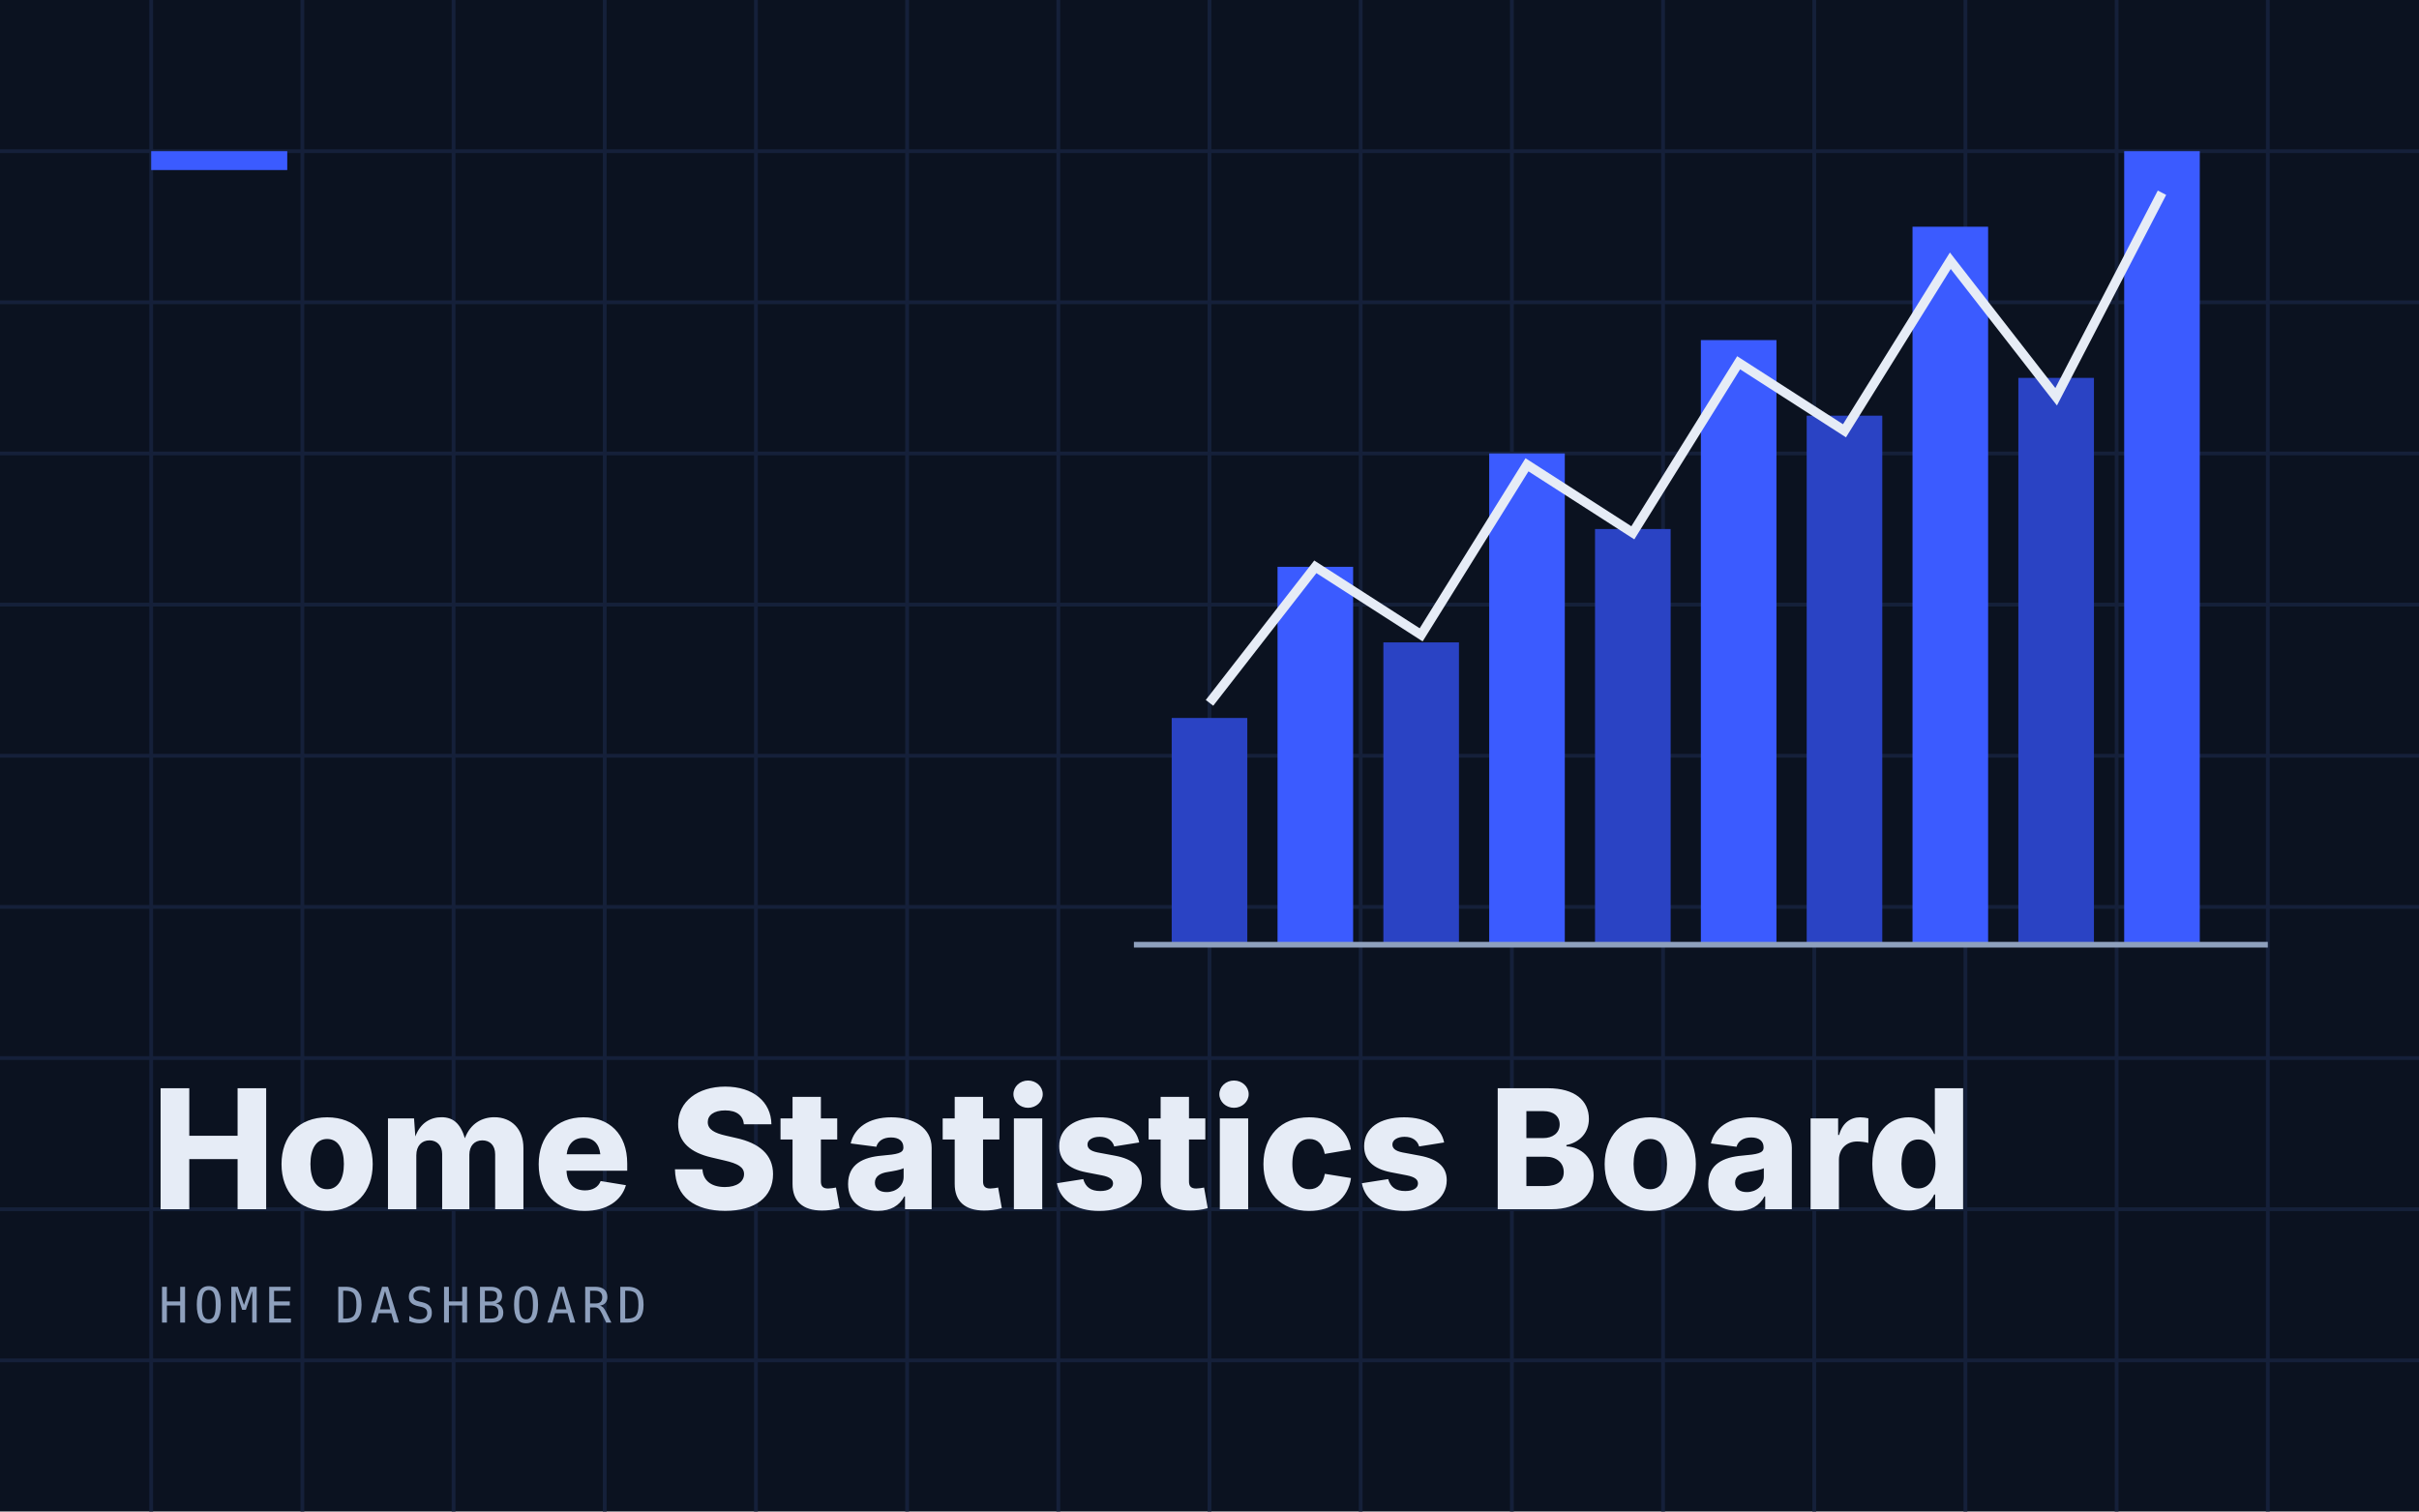
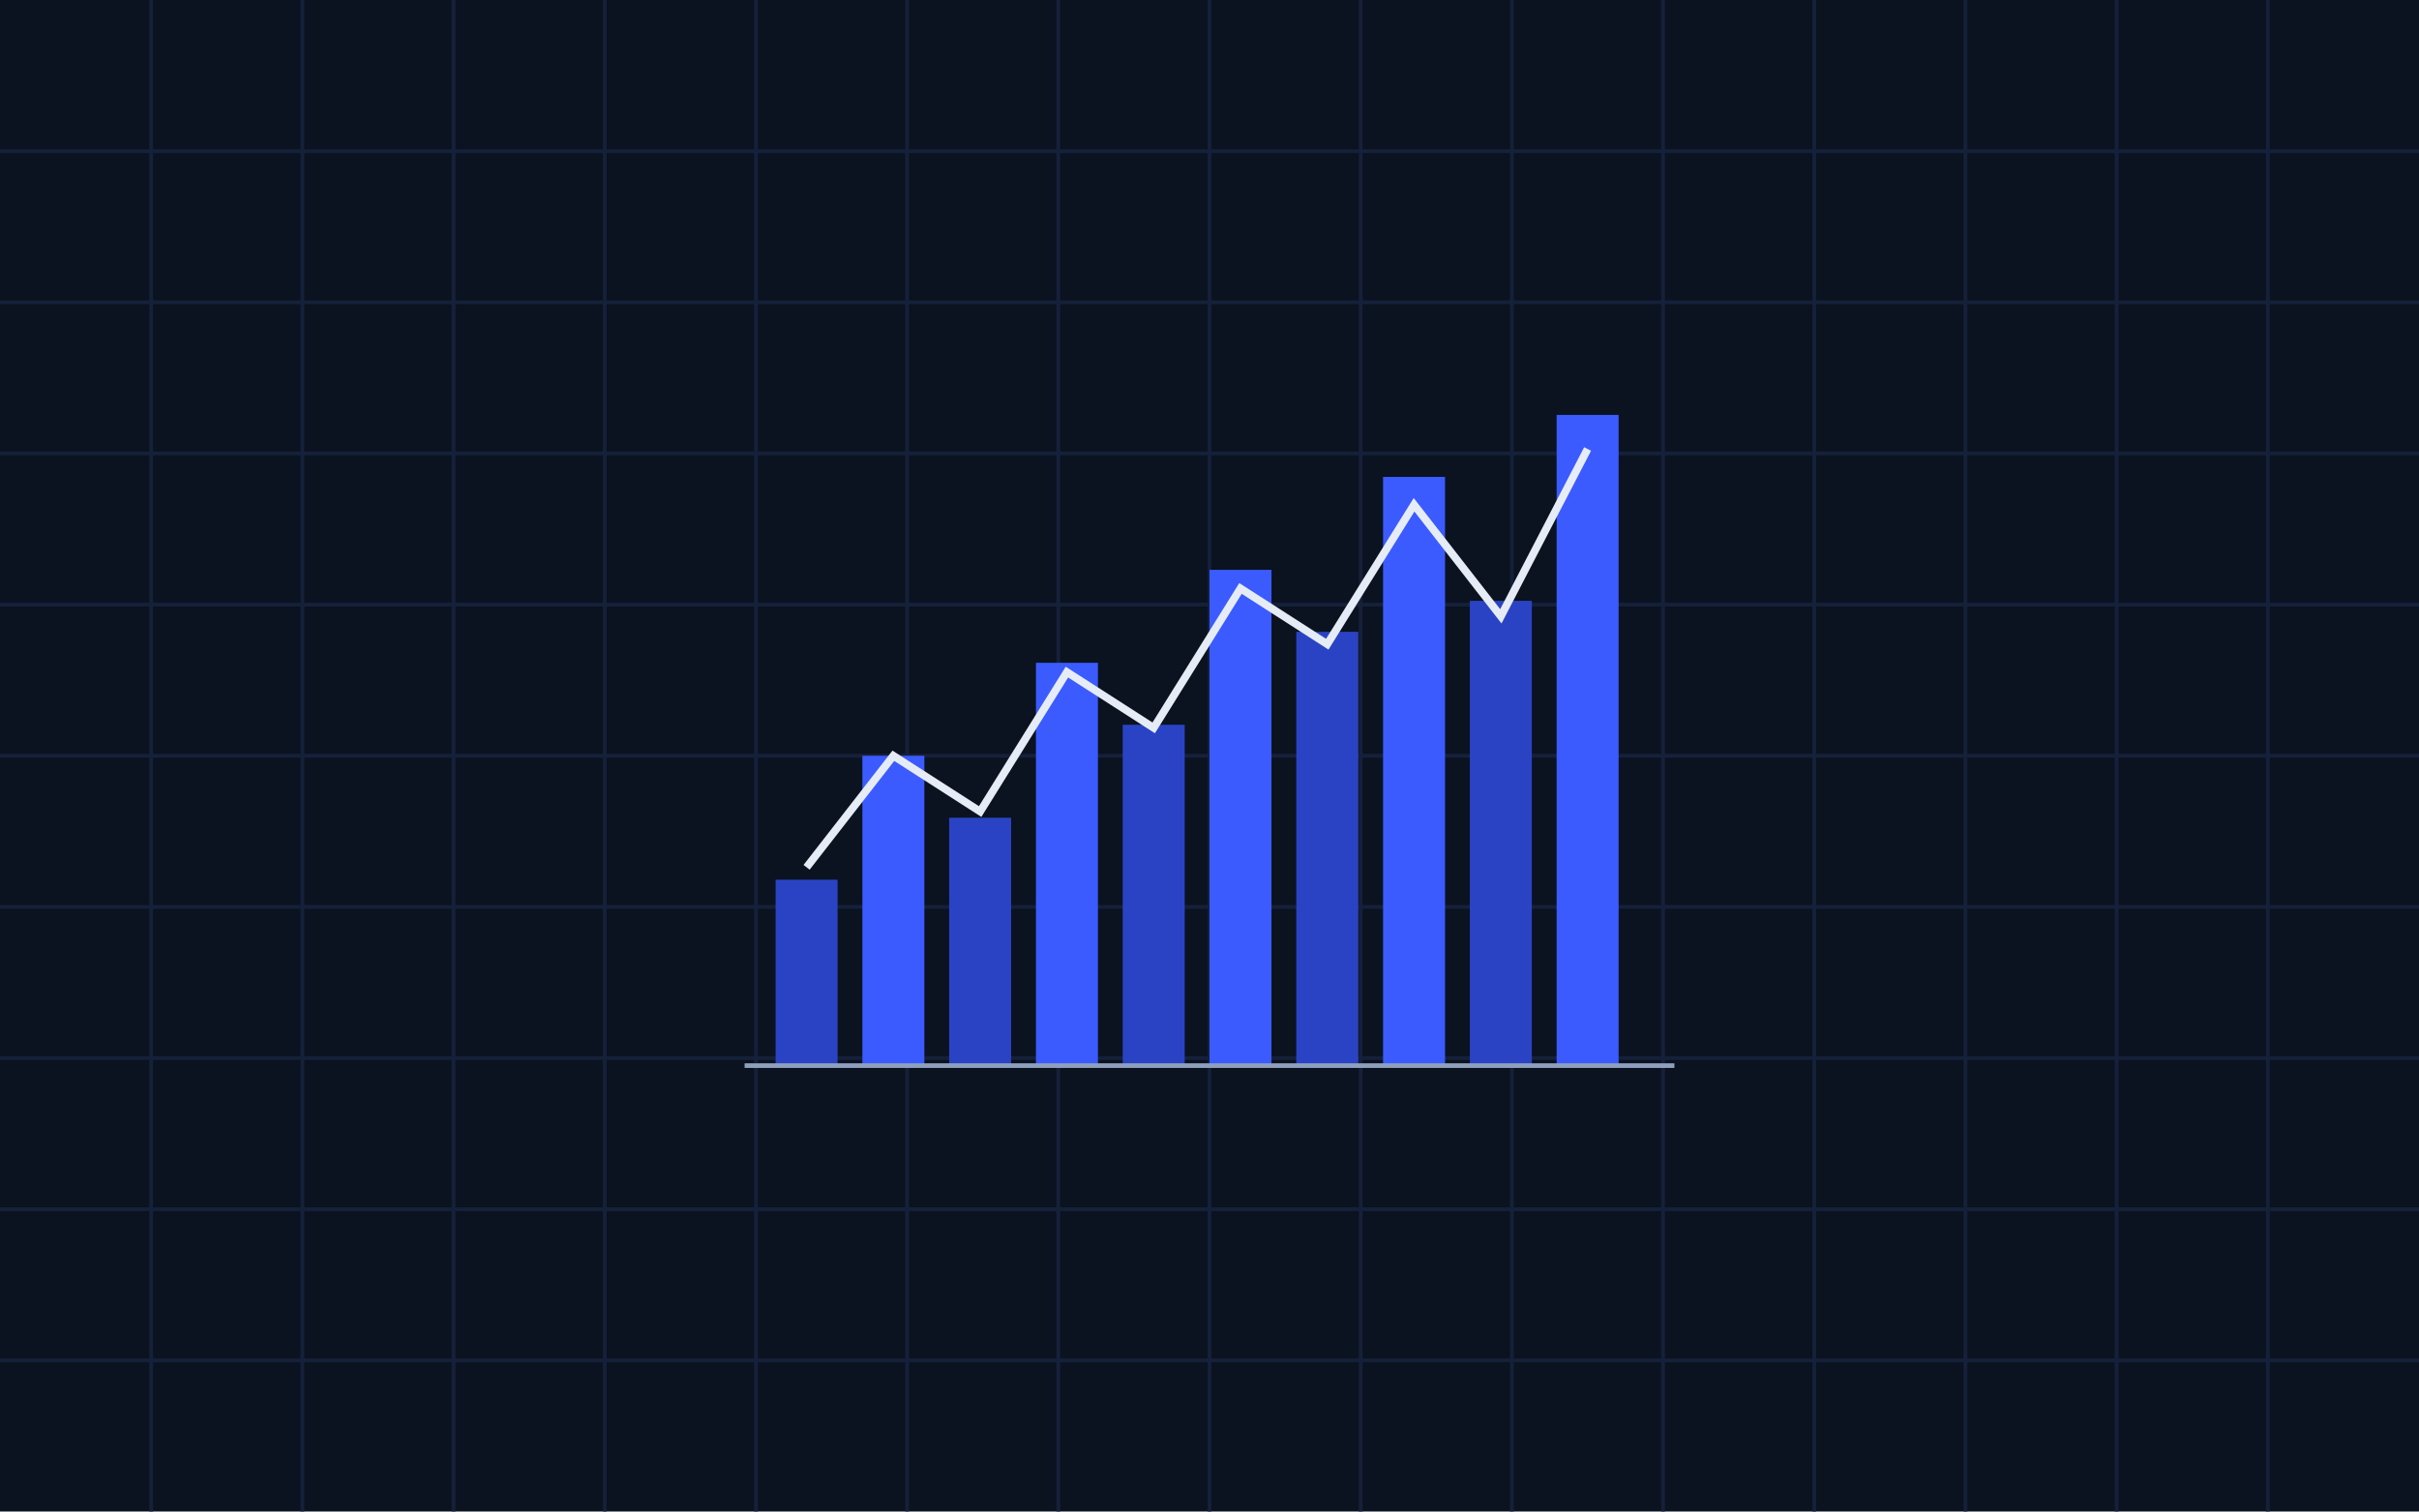
<svg xmlns="http://www.w3.org/2000/svg" viewBox="0 0 1280 800" role="img" aria-label="Cover for Home Statistics Board">
  <rect width="1280" height="800" fill="#0b1220" />
  <g stroke="#15203a" stroke-width="2">
    <path d="M80 0V800" />
    <path d="M160 0V800" />
    <path d="M240 0V800" />
    <path d="M320 0V800" />
    <path d="M400 0V800" />
    <path d="M480 0V800" />
    <path d="M560 0V800" />
    <path d="M640 0V800" />
    <path d="M720 0V800" />
    <path d="M800 0V800" />
    <path d="M880 0V800" />
    <path d="M960 0V800" />
    <path d="M1040 0V800" />
    <path d="M1120 0V800" />
    <path d="M1200 0V800" />
    <path d="M0 80H1280" />
    <path d="M0 160H1280" />
    <path d="M0 240H1280" />
    <path d="M0 320H1280" />
    <path d="M0 400H1280" />
    <path d="M0 480H1280" />
    <path d="M0 560H1280" />
    <path d="M0 640H1280" />
    <path d="M0 720H1280" />
  </g>
-   <g>
+   <g transform="translate(640 400) scale(0.82) translate(-900 -300)">
    <rect x="620" y="380" width="40" height="120" fill="#2a43c4" />
    <rect x="676" y="300" width="40" height="200" fill="#3b5bff" />
    <rect x="732" y="340" width="40" height="160" fill="#2a43c4" />
    <rect x="788" y="240" width="40" height="260" fill="#3b5bff" />
    <rect x="844" y="280" width="40" height="220" fill="#2a43c4" />
    <rect x="900" y="180" width="40" height="320" fill="#3b5bff" />
    <rect x="956" y="220" width="40" height="280" fill="#2a43c4" />
    <rect x="1012" y="120" width="40" height="380" fill="#3b5bff" />
    <rect x="1068" y="200" width="40" height="300" fill="#2a43c4" />
    <rect x="1124" y="80" width="40" height="420" fill="#3b5bff" />
    <polyline points="640,372 696,300 752,336 808,246 864,282 920,192 976,228 1032,138 1088,210 1144,102" fill="none" stroke="#e6ecf6" stroke-width="5" />
    <path d="M600 500H1200" stroke="#8ea0bd" stroke-width="3" />
  </g>
-   <text x="80" y="640" font-family="Manrope, Inter, 'Segoe UI', system-ui, sans-serif" font-weight="800" font-size="88" fill="#e6ecf6">Home Statistics Board</text>
-   <text x="84" y="700" font-family="'JetBrains Mono', ui-monospace, monospace" font-size="26" letter-spacing="3" fill="#8ea0bd">HOME DASHBOARD</text>
-   <rect x="80" y="80" width="72" height="10" fill="#3b5bff" />
</svg>
